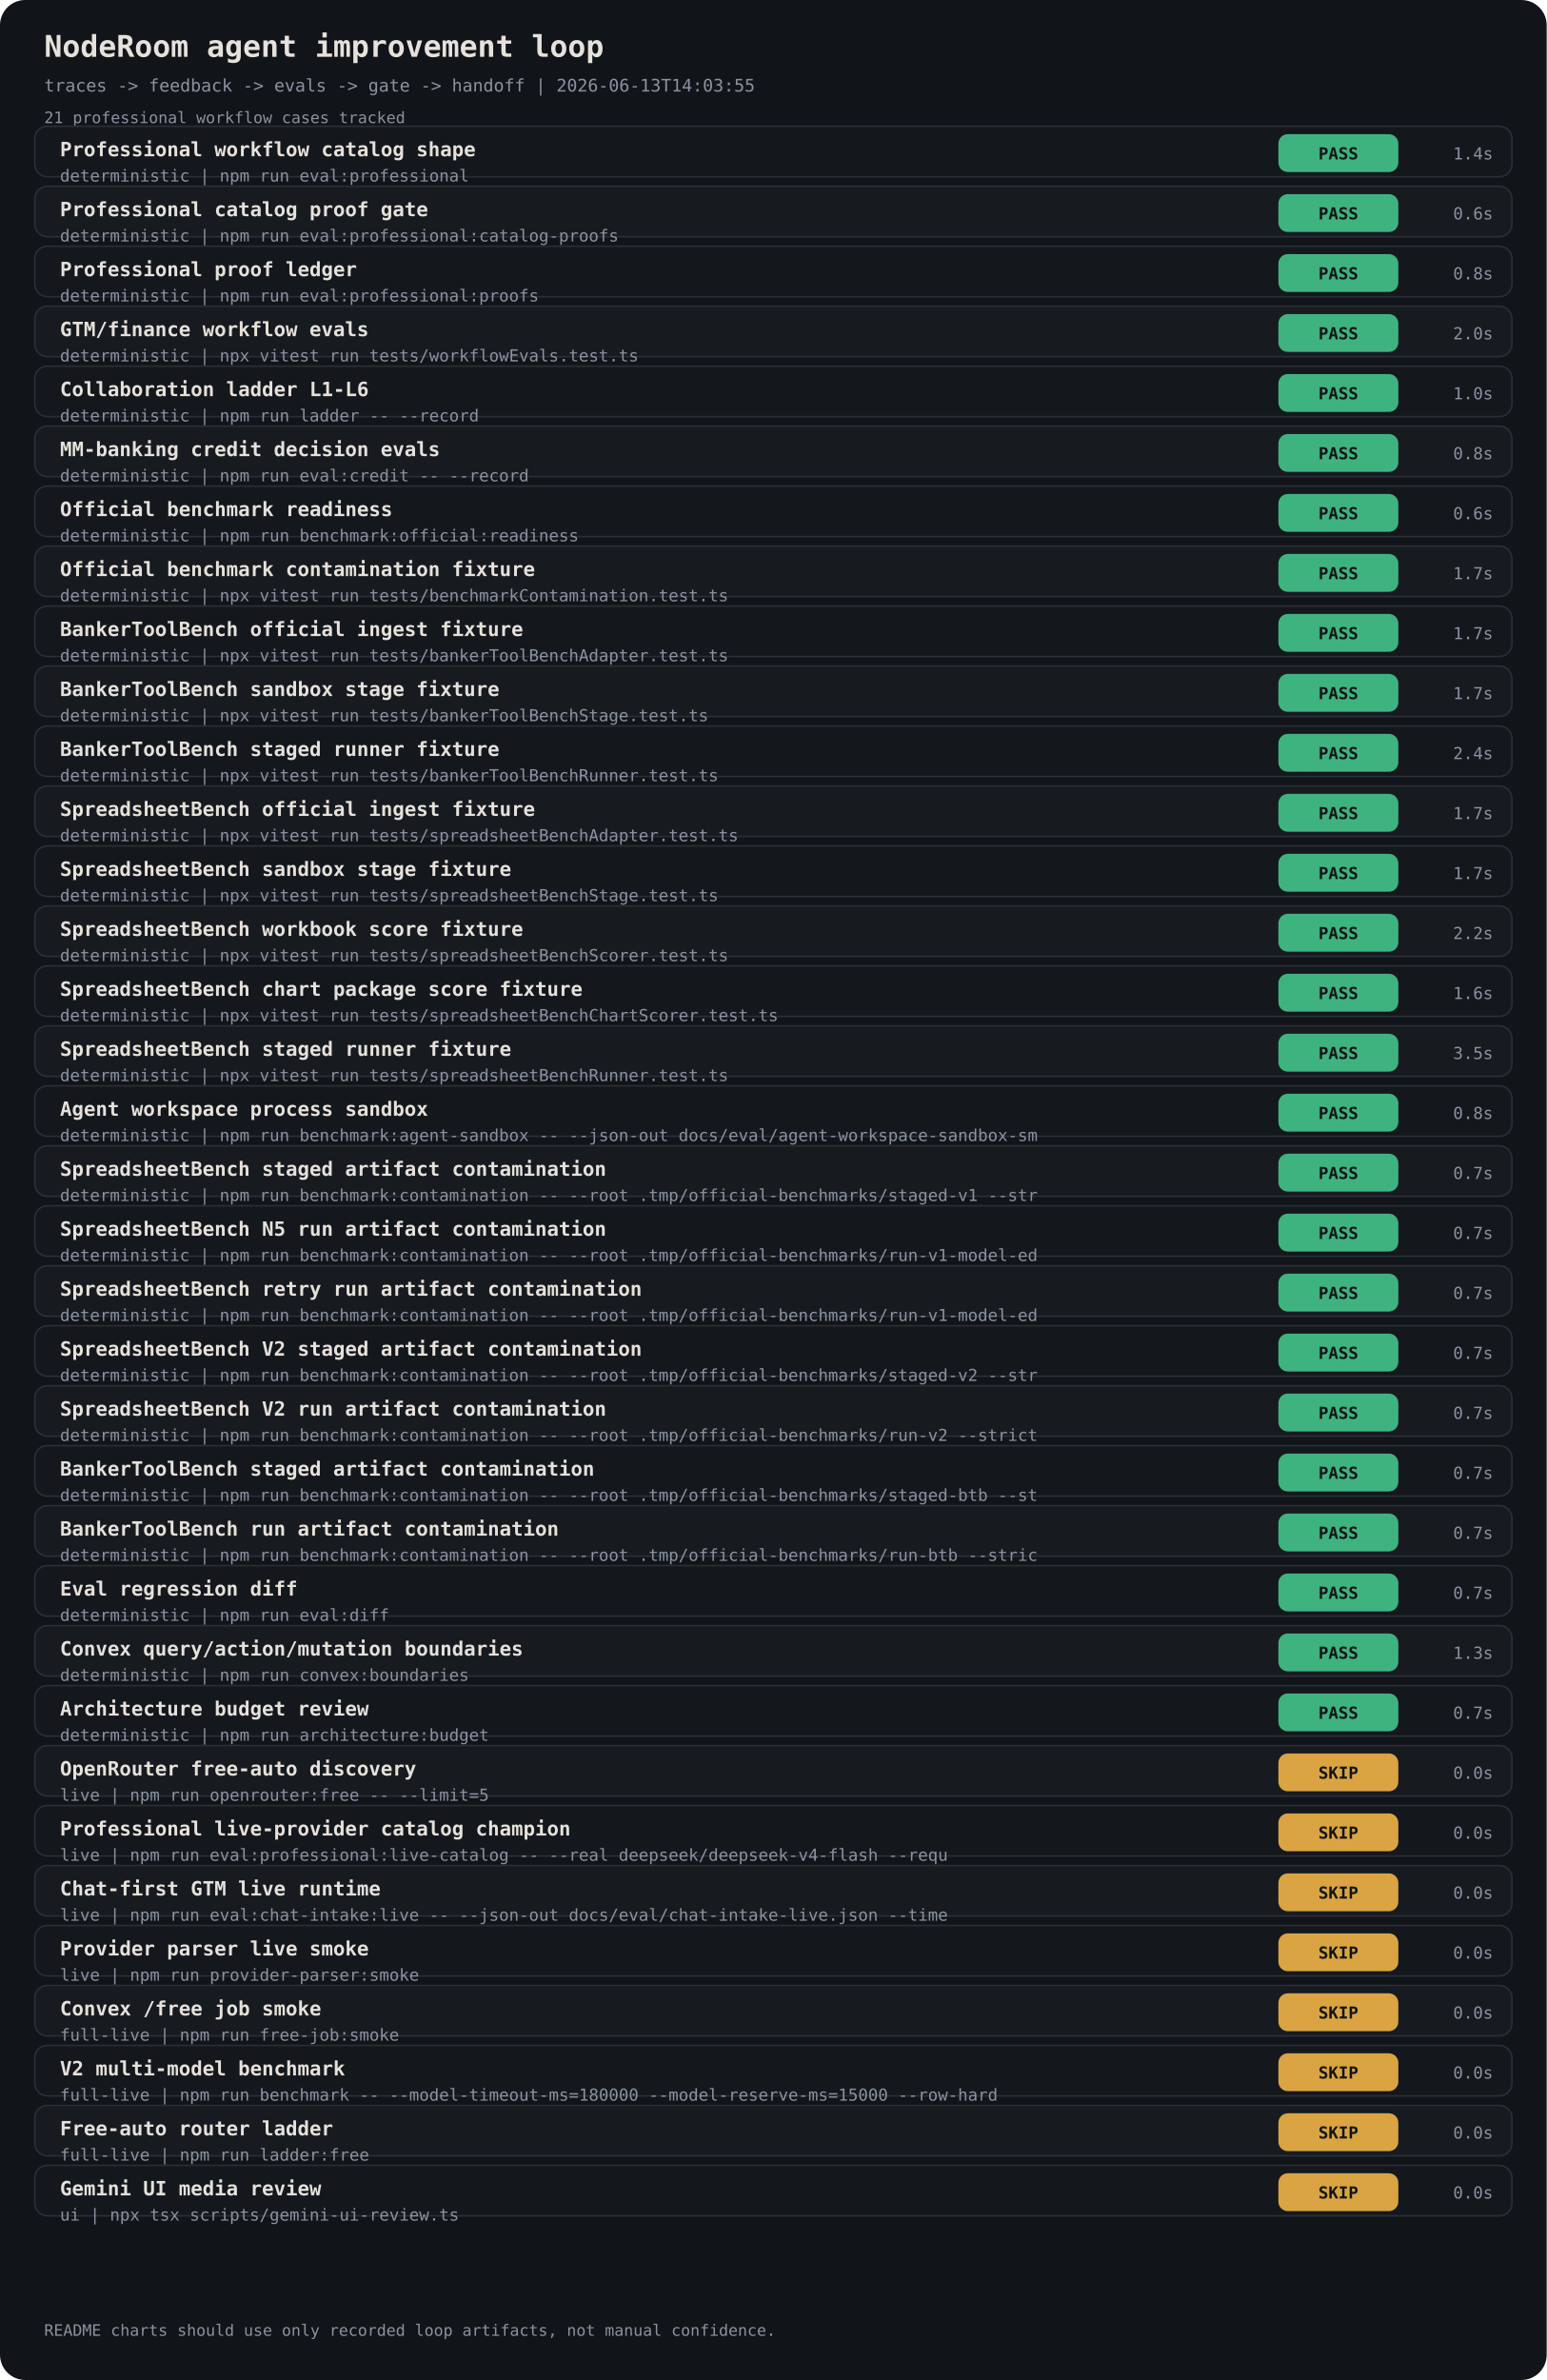
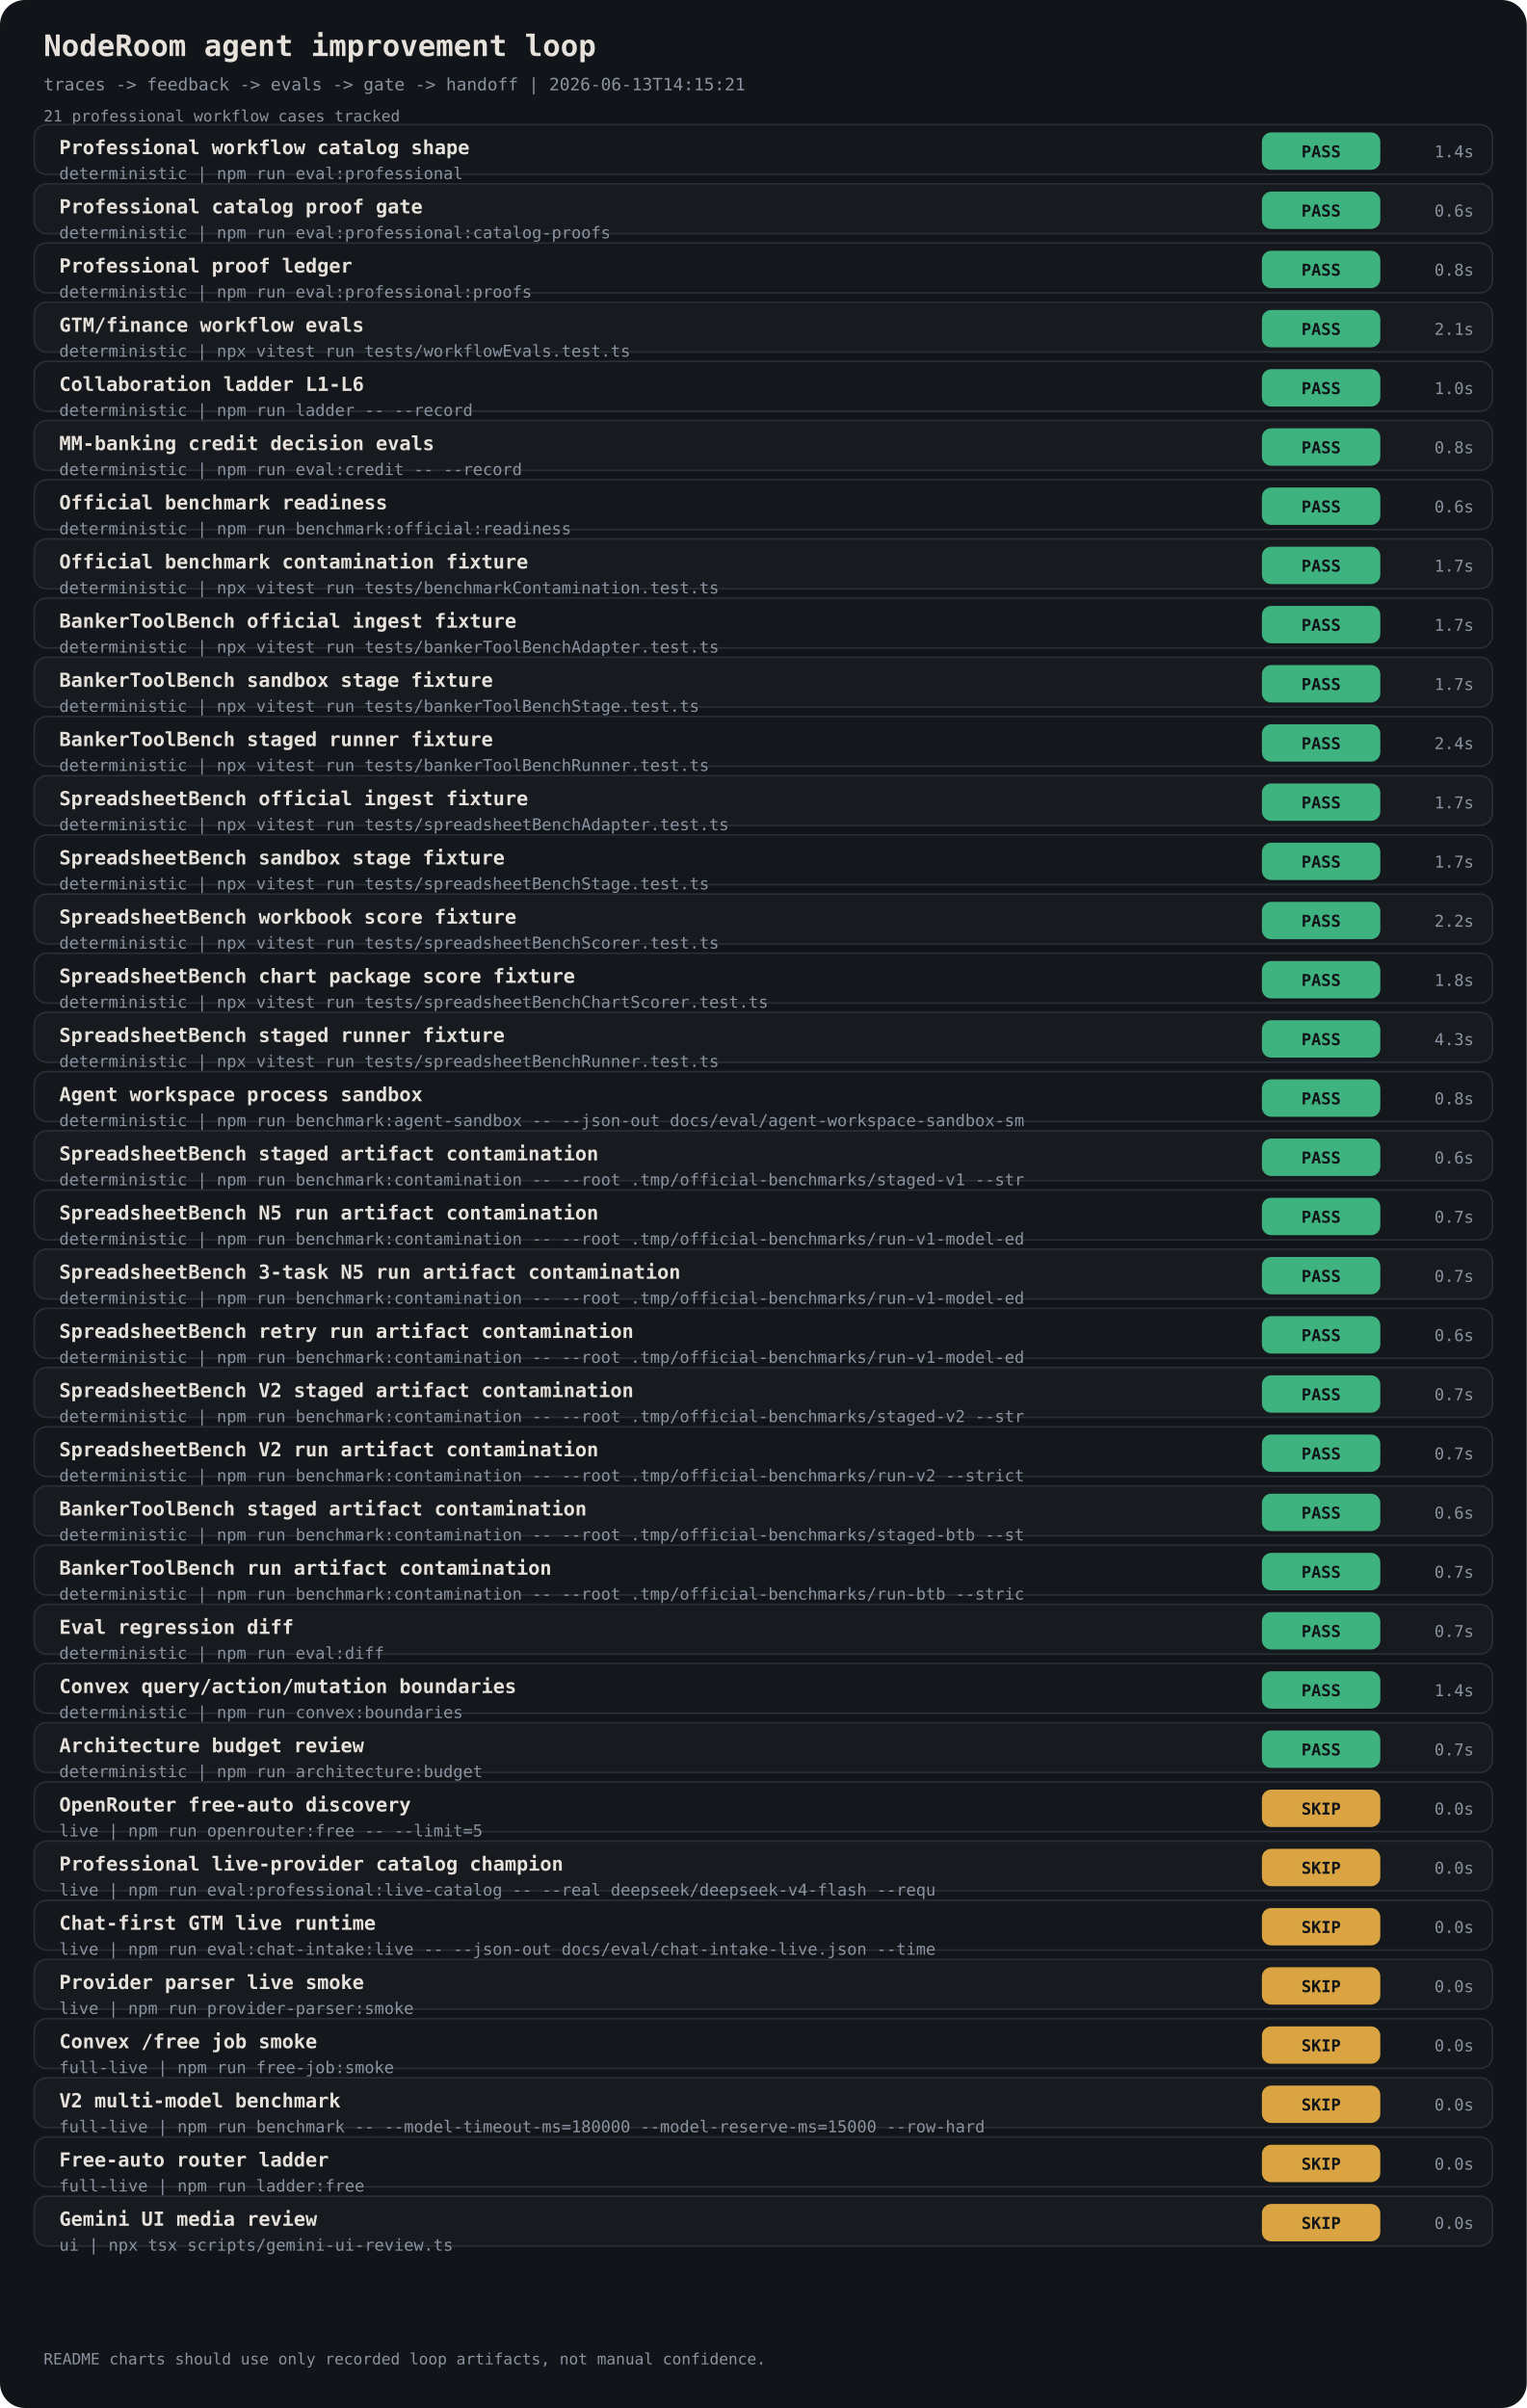
- <svg xmlns="http://www.w3.org/2000/svg" width="980" height="1508" viewBox="0 0 980 1508" font-family="ui-monospace, 'JetBrains Mono', monospace">
-   <rect width="980" height="1508" rx="16" fill="#111418" />
+ <svg xmlns="http://www.w3.org/2000/svg" width="980" height="1546" viewBox="0 0 980 1546" font-family="ui-monospace, 'JetBrains Mono', monospace">
+   <rect width="980" height="1546" rx="16" fill="#111418" />
  <text x="28" y="36" fill="#E6E1DA" font-size="19" font-weight="700">NodeRoom agent improvement loop</text>
-   <text x="28" y="58" fill="#8B93A1" font-size="11">traces -&gt; feedback -&gt; evals -&gt; gate -&gt; handoff | 2026-06-13T14:03:55</text>
+   <text x="28" y="58" fill="#8B93A1" font-size="11">traces -&gt; feedback -&gt; evals -&gt; gate -&gt; handoff | 2026-06-13T14:15:21</text>
  <text x="28" y="78" fill="#8B93A1" font-size="10">21 professional workflow cases tracked</text>
  <rect x="22" y="80" width="936" height="32" rx="8" fill="#14181D" stroke="#2A2F37" />
  <text x="38" y="99" fill="#E6E1DA" font-size="12.5" font-weight="700">Professional workflow catalog shape</text>
  <text x="38" y="115" fill="#8B93A1" font-size="10.5">deterministic | npm run eval:professional</text>
  <rect x="810" y="85" width="76" height="24" rx="6" fill="#3FB37F" />
  <text x="848" y="101" fill="#111418" font-size="10.5" text-anchor="middle" font-weight="800">PASS</text>
  <text x="946" y="101" fill="#8B93A1" font-size="10.5" text-anchor="end">1.4s</text>
  <rect x="22" y="118" width="936" height="32" rx="8" fill="#171B20" stroke="#2A2F37" />
  <text x="38" y="137" fill="#E6E1DA" font-size="12.5" font-weight="700">Professional catalog proof gate</text>
  <text x="38" y="153" fill="#8B93A1" font-size="10.5">deterministic | npm run eval:professional:catalog-proofs</text>
  <rect x="810" y="123" width="76" height="24" rx="6" fill="#3FB37F" />
  <text x="848" y="139" fill="#111418" font-size="10.5" text-anchor="middle" font-weight="800">PASS</text>
  <text x="946" y="139" fill="#8B93A1" font-size="10.5" text-anchor="end">0.6s</text>
  <rect x="22" y="156" width="936" height="32" rx="8" fill="#14181D" stroke="#2A2F37" />
  <text x="38" y="175" fill="#E6E1DA" font-size="12.5" font-weight="700">Professional proof ledger</text>
  <text x="38" y="191" fill="#8B93A1" font-size="10.5">deterministic | npm run eval:professional:proofs</text>
  <rect x="810" y="161" width="76" height="24" rx="6" fill="#3FB37F" />
  <text x="848" y="177" fill="#111418" font-size="10.5" text-anchor="middle" font-weight="800">PASS</text>
  <text x="946" y="177" fill="#8B93A1" font-size="10.5" text-anchor="end">0.8s</text>
  <rect x="22" y="194" width="936" height="32" rx="8" fill="#171B20" stroke="#2A2F37" />
  <text x="38" y="213" fill="#E6E1DA" font-size="12.5" font-weight="700">GTM/finance workflow evals</text>
  <text x="38" y="229" fill="#8B93A1" font-size="10.5">deterministic | npx vitest run tests/workflowEvals.test.ts</text>
  <rect x="810" y="199" width="76" height="24" rx="6" fill="#3FB37F" />
  <text x="848" y="215" fill="#111418" font-size="10.5" text-anchor="middle" font-weight="800">PASS</text>
-   <text x="946" y="215" fill="#8B93A1" font-size="10.5" text-anchor="end">2.0s</text>
+   <text x="946" y="215" fill="#8B93A1" font-size="10.5" text-anchor="end">2.1s</text>
  <rect x="22" y="232" width="936" height="32" rx="8" fill="#14181D" stroke="#2A2F37" />
  <text x="38" y="251" fill="#E6E1DA" font-size="12.5" font-weight="700">Collaboration ladder L1-L6</text>
  <text x="38" y="267" fill="#8B93A1" font-size="10.5">deterministic | npm run ladder -- --record</text>
  <rect x="810" y="237" width="76" height="24" rx="6" fill="#3FB37F" />
  <text x="848" y="253" fill="#111418" font-size="10.5" text-anchor="middle" font-weight="800">PASS</text>
  <text x="946" y="253" fill="#8B93A1" font-size="10.5" text-anchor="end">1.0s</text>
  <rect x="22" y="270" width="936" height="32" rx="8" fill="#171B20" stroke="#2A2F37" />
  <text x="38" y="289" fill="#E6E1DA" font-size="12.5" font-weight="700">MM-banking credit decision evals</text>
  <text x="38" y="305" fill="#8B93A1" font-size="10.5">deterministic | npm run eval:credit -- --record</text>
  <rect x="810" y="275" width="76" height="24" rx="6" fill="#3FB37F" />
  <text x="848" y="291" fill="#111418" font-size="10.5" text-anchor="middle" font-weight="800">PASS</text>
  <text x="946" y="291" fill="#8B93A1" font-size="10.5" text-anchor="end">0.8s</text>
  <rect x="22" y="308" width="936" height="32" rx="8" fill="#14181D" stroke="#2A2F37" />
  <text x="38" y="327" fill="#E6E1DA" font-size="12.5" font-weight="700">Official benchmark readiness</text>
  <text x="38" y="343" fill="#8B93A1" font-size="10.5">deterministic | npm run benchmark:official:readiness</text>
  <rect x="810" y="313" width="76" height="24" rx="6" fill="#3FB37F" />
  <text x="848" y="329" fill="#111418" font-size="10.5" text-anchor="middle" font-weight="800">PASS</text>
  <text x="946" y="329" fill="#8B93A1" font-size="10.5" text-anchor="end">0.6s</text>
  <rect x="22" y="346" width="936" height="32" rx="8" fill="#171B20" stroke="#2A2F37" />
  <text x="38" y="365" fill="#E6E1DA" font-size="12.5" font-weight="700">Official benchmark contamination fixture</text>
  <text x="38" y="381" fill="#8B93A1" font-size="10.5">deterministic | npx vitest run tests/benchmarkContamination.test.ts</text>
  <rect x="810" y="351" width="76" height="24" rx="6" fill="#3FB37F" />
  <text x="848" y="367" fill="#111418" font-size="10.5" text-anchor="middle" font-weight="800">PASS</text>
  <text x="946" y="367" fill="#8B93A1" font-size="10.5" text-anchor="end">1.7s</text>
  <rect x="22" y="384" width="936" height="32" rx="8" fill="#14181D" stroke="#2A2F37" />
  <text x="38" y="403" fill="#E6E1DA" font-size="12.5" font-weight="700">BankerToolBench official ingest fixture</text>
  <text x="38" y="419" fill="#8B93A1" font-size="10.5">deterministic | npx vitest run tests/bankerToolBenchAdapter.test.ts</text>
  <rect x="810" y="389" width="76" height="24" rx="6" fill="#3FB37F" />
  <text x="848" y="405" fill="#111418" font-size="10.5" text-anchor="middle" font-weight="800">PASS</text>
  <text x="946" y="405" fill="#8B93A1" font-size="10.5" text-anchor="end">1.7s</text>
  <rect x="22" y="422" width="936" height="32" rx="8" fill="#171B20" stroke="#2A2F37" />
  <text x="38" y="441" fill="#E6E1DA" font-size="12.5" font-weight="700">BankerToolBench sandbox stage fixture</text>
  <text x="38" y="457" fill="#8B93A1" font-size="10.5">deterministic | npx vitest run tests/bankerToolBenchStage.test.ts</text>
  <rect x="810" y="427" width="76" height="24" rx="6" fill="#3FB37F" />
  <text x="848" y="443" fill="#111418" font-size="10.5" text-anchor="middle" font-weight="800">PASS</text>
  <text x="946" y="443" fill="#8B93A1" font-size="10.5" text-anchor="end">1.7s</text>
  <rect x="22" y="460" width="936" height="32" rx="8" fill="#14181D" stroke="#2A2F37" />
  <text x="38" y="479" fill="#E6E1DA" font-size="12.5" font-weight="700">BankerToolBench staged runner fixture</text>
  <text x="38" y="495" fill="#8B93A1" font-size="10.5">deterministic | npx vitest run tests/bankerToolBenchRunner.test.ts</text>
  <rect x="810" y="465" width="76" height="24" rx="6" fill="#3FB37F" />
  <text x="848" y="481" fill="#111418" font-size="10.5" text-anchor="middle" font-weight="800">PASS</text>
  <text x="946" y="481" fill="#8B93A1" font-size="10.5" text-anchor="end">2.4s</text>
  <rect x="22" y="498" width="936" height="32" rx="8" fill="#171B20" stroke="#2A2F37" />
  <text x="38" y="517" fill="#E6E1DA" font-size="12.5" font-weight="700">SpreadsheetBench official ingest fixture</text>
  <text x="38" y="533" fill="#8B93A1" font-size="10.5">deterministic | npx vitest run tests/spreadsheetBenchAdapter.test.ts</text>
  <rect x="810" y="503" width="76" height="24" rx="6" fill="#3FB37F" />
  <text x="848" y="519" fill="#111418" font-size="10.5" text-anchor="middle" font-weight="800">PASS</text>
  <text x="946" y="519" fill="#8B93A1" font-size="10.5" text-anchor="end">1.7s</text>
  <rect x="22" y="536" width="936" height="32" rx="8" fill="#14181D" stroke="#2A2F37" />
  <text x="38" y="555" fill="#E6E1DA" font-size="12.5" font-weight="700">SpreadsheetBench sandbox stage fixture</text>
  <text x="38" y="571" fill="#8B93A1" font-size="10.5">deterministic | npx vitest run tests/spreadsheetBenchStage.test.ts</text>
  <rect x="810" y="541" width="76" height="24" rx="6" fill="#3FB37F" />
  <text x="848" y="557" fill="#111418" font-size="10.5" text-anchor="middle" font-weight="800">PASS</text>
  <text x="946" y="557" fill="#8B93A1" font-size="10.5" text-anchor="end">1.7s</text>
  <rect x="22" y="574" width="936" height="32" rx="8" fill="#171B20" stroke="#2A2F37" />
  <text x="38" y="593" fill="#E6E1DA" font-size="12.5" font-weight="700">SpreadsheetBench workbook score fixture</text>
  <text x="38" y="609" fill="#8B93A1" font-size="10.5">deterministic | npx vitest run tests/spreadsheetBenchScorer.test.ts</text>
  <rect x="810" y="579" width="76" height="24" rx="6" fill="#3FB37F" />
  <text x="848" y="595" fill="#111418" font-size="10.5" text-anchor="middle" font-weight="800">PASS</text>
  <text x="946" y="595" fill="#8B93A1" font-size="10.5" text-anchor="end">2.2s</text>
  <rect x="22" y="612" width="936" height="32" rx="8" fill="#14181D" stroke="#2A2F37" />
  <text x="38" y="631" fill="#E6E1DA" font-size="12.5" font-weight="700">SpreadsheetBench chart package score fixture</text>
  <text x="38" y="647" fill="#8B93A1" font-size="10.5">deterministic | npx vitest run tests/spreadsheetBenchChartScorer.test.ts</text>
  <rect x="810" y="617" width="76" height="24" rx="6" fill="#3FB37F" />
  <text x="848" y="633" fill="#111418" font-size="10.5" text-anchor="middle" font-weight="800">PASS</text>
-   <text x="946" y="633" fill="#8B93A1" font-size="10.5" text-anchor="end">1.6s</text>
+   <text x="946" y="633" fill="#8B93A1" font-size="10.5" text-anchor="end">1.8s</text>
  <rect x="22" y="650" width="936" height="32" rx="8" fill="#171B20" stroke="#2A2F37" />
  <text x="38" y="669" fill="#E6E1DA" font-size="12.5" font-weight="700">SpreadsheetBench staged runner fixture</text>
  <text x="38" y="685" fill="#8B93A1" font-size="10.5">deterministic | npx vitest run tests/spreadsheetBenchRunner.test.ts</text>
  <rect x="810" y="655" width="76" height="24" rx="6" fill="#3FB37F" />
  <text x="848" y="671" fill="#111418" font-size="10.5" text-anchor="middle" font-weight="800">PASS</text>
-   <text x="946" y="671" fill="#8B93A1" font-size="10.5" text-anchor="end">3.5s</text>
+   <text x="946" y="671" fill="#8B93A1" font-size="10.5" text-anchor="end">4.3s</text>
  <rect x="22" y="688" width="936" height="32" rx="8" fill="#14181D" stroke="#2A2F37" />
  <text x="38" y="707" fill="#E6E1DA" font-size="12.5" font-weight="700">Agent workspace process sandbox</text>
  <text x="38" y="723" fill="#8B93A1" font-size="10.5">deterministic | npm run benchmark:agent-sandbox -- --json-out docs/eval/agent-workspace-sandbox-sm</text>
  <rect x="810" y="693" width="76" height="24" rx="6" fill="#3FB37F" />
  <text x="848" y="709" fill="#111418" font-size="10.5" text-anchor="middle" font-weight="800">PASS</text>
  <text x="946" y="709" fill="#8B93A1" font-size="10.5" text-anchor="end">0.8s</text>
  <rect x="22" y="726" width="936" height="32" rx="8" fill="#171B20" stroke="#2A2F37" />
  <text x="38" y="745" fill="#E6E1DA" font-size="12.5" font-weight="700">SpreadsheetBench staged artifact contamination</text>
  <text x="38" y="761" fill="#8B93A1" font-size="10.5">deterministic | npm run benchmark:contamination -- --root .tmp/official-benchmarks/staged-v1 --str</text>
  <rect x="810" y="731" width="76" height="24" rx="6" fill="#3FB37F" />
  <text x="848" y="747" fill="#111418" font-size="10.5" text-anchor="middle" font-weight="800">PASS</text>
-   <text x="946" y="747" fill="#8B93A1" font-size="10.5" text-anchor="end">0.7s</text>
+   <text x="946" y="747" fill="#8B93A1" font-size="10.5" text-anchor="end">0.6s</text>
  <rect x="22" y="764" width="936" height="32" rx="8" fill="#14181D" stroke="#2A2F37" />
  <text x="38" y="783" fill="#E6E1DA" font-size="12.5" font-weight="700">SpreadsheetBench N5 run artifact contamination</text>
  <text x="38" y="799" fill="#8B93A1" font-size="10.5">deterministic | npm run benchmark:contamination -- --root .tmp/official-benchmarks/run-v1-model-ed</text>
  <rect x="810" y="769" width="76" height="24" rx="6" fill="#3FB37F" />
  <text x="848" y="785" fill="#111418" font-size="10.5" text-anchor="middle" font-weight="800">PASS</text>
  <text x="946" y="785" fill="#8B93A1" font-size="10.5" text-anchor="end">0.7s</text>
  <rect x="22" y="802" width="936" height="32" rx="8" fill="#171B20" stroke="#2A2F37" />
-   <text x="38" y="821" fill="#E6E1DA" font-size="12.5" font-weight="700">SpreadsheetBench retry run artifact contamination</text>
+   <text x="38" y="821" fill="#E6E1DA" font-size="12.5" font-weight="700">SpreadsheetBench 3-task N5 run artifact contamination</text>
  <text x="38" y="837" fill="#8B93A1" font-size="10.5">deterministic | npm run benchmark:contamination -- --root .tmp/official-benchmarks/run-v1-model-ed</text>
  <rect x="810" y="807" width="76" height="24" rx="6" fill="#3FB37F" />
  <text x="848" y="823" fill="#111418" font-size="10.5" text-anchor="middle" font-weight="800">PASS</text>
  <text x="946" y="823" fill="#8B93A1" font-size="10.5" text-anchor="end">0.7s</text>
  <rect x="22" y="840" width="936" height="32" rx="8" fill="#14181D" stroke="#2A2F37" />
-   <text x="38" y="859" fill="#E6E1DA" font-size="12.5" font-weight="700">SpreadsheetBench V2 staged artifact contamination</text>
-   <text x="38" y="875" fill="#8B93A1" font-size="10.5">deterministic | npm run benchmark:contamination -- --root .tmp/official-benchmarks/staged-v2 --str</text>
+   <text x="38" y="859" fill="#E6E1DA" font-size="12.5" font-weight="700">SpreadsheetBench retry run artifact contamination</text>
+   <text x="38" y="875" fill="#8B93A1" font-size="10.5">deterministic | npm run benchmark:contamination -- --root .tmp/official-benchmarks/run-v1-model-ed</text>
  <rect x="810" y="845" width="76" height="24" rx="6" fill="#3FB37F" />
  <text x="848" y="861" fill="#111418" font-size="10.5" text-anchor="middle" font-weight="800">PASS</text>
-   <text x="946" y="861" fill="#8B93A1" font-size="10.5" text-anchor="end">0.7s</text>
+   <text x="946" y="861" fill="#8B93A1" font-size="10.5" text-anchor="end">0.6s</text>
  <rect x="22" y="878" width="936" height="32" rx="8" fill="#171B20" stroke="#2A2F37" />
-   <text x="38" y="897" fill="#E6E1DA" font-size="12.5" font-weight="700">SpreadsheetBench V2 run artifact contamination</text>
-   <text x="38" y="913" fill="#8B93A1" font-size="10.5">deterministic | npm run benchmark:contamination -- --root .tmp/official-benchmarks/run-v2 --strict</text>
+   <text x="38" y="897" fill="#E6E1DA" font-size="12.5" font-weight="700">SpreadsheetBench V2 staged artifact contamination</text>
+   <text x="38" y="913" fill="#8B93A1" font-size="10.5">deterministic | npm run benchmark:contamination -- --root .tmp/official-benchmarks/staged-v2 --str</text>
  <rect x="810" y="883" width="76" height="24" rx="6" fill="#3FB37F" />
  <text x="848" y="899" fill="#111418" font-size="10.5" text-anchor="middle" font-weight="800">PASS</text>
  <text x="946" y="899" fill="#8B93A1" font-size="10.5" text-anchor="end">0.7s</text>
  <rect x="22" y="916" width="936" height="32" rx="8" fill="#14181D" stroke="#2A2F37" />
-   <text x="38" y="935" fill="#E6E1DA" font-size="12.5" font-weight="700">BankerToolBench staged artifact contamination</text>
-   <text x="38" y="951" fill="#8B93A1" font-size="10.5">deterministic | npm run benchmark:contamination -- --root .tmp/official-benchmarks/staged-btb --st</text>
+   <text x="38" y="935" fill="#E6E1DA" font-size="12.5" font-weight="700">SpreadsheetBench V2 run artifact contamination</text>
+   <text x="38" y="951" fill="#8B93A1" font-size="10.5">deterministic | npm run benchmark:contamination -- --root .tmp/official-benchmarks/run-v2 --strict</text>
  <rect x="810" y="921" width="76" height="24" rx="6" fill="#3FB37F" />
  <text x="848" y="937" fill="#111418" font-size="10.5" text-anchor="middle" font-weight="800">PASS</text>
  <text x="946" y="937" fill="#8B93A1" font-size="10.5" text-anchor="end">0.7s</text>
  <rect x="22" y="954" width="936" height="32" rx="8" fill="#171B20" stroke="#2A2F37" />
-   <text x="38" y="973" fill="#E6E1DA" font-size="12.5" font-weight="700">BankerToolBench run artifact contamination</text>
-   <text x="38" y="989" fill="#8B93A1" font-size="10.5">deterministic | npm run benchmark:contamination -- --root .tmp/official-benchmarks/run-btb --stric</text>
+   <text x="38" y="973" fill="#E6E1DA" font-size="12.5" font-weight="700">BankerToolBench staged artifact contamination</text>
+   <text x="38" y="989" fill="#8B93A1" font-size="10.5">deterministic | npm run benchmark:contamination -- --root .tmp/official-benchmarks/staged-btb --st</text>
  <rect x="810" y="959" width="76" height="24" rx="6" fill="#3FB37F" />
  <text x="848" y="975" fill="#111418" font-size="10.5" text-anchor="middle" font-weight="800">PASS</text>
-   <text x="946" y="975" fill="#8B93A1" font-size="10.5" text-anchor="end">0.7s</text>
+   <text x="946" y="975" fill="#8B93A1" font-size="10.5" text-anchor="end">0.6s</text>
  <rect x="22" y="992" width="936" height="32" rx="8" fill="#14181D" stroke="#2A2F37" />
-   <text x="38" y="1011" fill="#E6E1DA" font-size="12.5" font-weight="700">Eval regression diff</text>
-   <text x="38" y="1027" fill="#8B93A1" font-size="10.5">deterministic | npm run eval:diff</text>
+   <text x="38" y="1011" fill="#E6E1DA" font-size="12.5" font-weight="700">BankerToolBench run artifact contamination</text>
+   <text x="38" y="1027" fill="#8B93A1" font-size="10.5">deterministic | npm run benchmark:contamination -- --root .tmp/official-benchmarks/run-btb --stric</text>
  <rect x="810" y="997" width="76" height="24" rx="6" fill="#3FB37F" />
  <text x="848" y="1013" fill="#111418" font-size="10.5" text-anchor="middle" font-weight="800">PASS</text>
  <text x="946" y="1013" fill="#8B93A1" font-size="10.5" text-anchor="end">0.7s</text>
  <rect x="22" y="1030" width="936" height="32" rx="8" fill="#171B20" stroke="#2A2F37" />
-   <text x="38" y="1049" fill="#E6E1DA" font-size="12.5" font-weight="700">Convex query/action/mutation boundaries</text>
-   <text x="38" y="1065" fill="#8B93A1" font-size="10.5">deterministic | npm run convex:boundaries</text>
+   <text x="38" y="1049" fill="#E6E1DA" font-size="12.5" font-weight="700">Eval regression diff</text>
+   <text x="38" y="1065" fill="#8B93A1" font-size="10.5">deterministic | npm run eval:diff</text>
  <rect x="810" y="1035" width="76" height="24" rx="6" fill="#3FB37F" />
  <text x="848" y="1051" fill="#111418" font-size="10.5" text-anchor="middle" font-weight="800">PASS</text>
-   <text x="946" y="1051" fill="#8B93A1" font-size="10.5" text-anchor="end">1.3s</text>
+   <text x="946" y="1051" fill="#8B93A1" font-size="10.5" text-anchor="end">0.7s</text>
  <rect x="22" y="1068" width="936" height="32" rx="8" fill="#14181D" stroke="#2A2F37" />
-   <text x="38" y="1087" fill="#E6E1DA" font-size="12.5" font-weight="700">Architecture budget review</text>
-   <text x="38" y="1103" fill="#8B93A1" font-size="10.5">deterministic | npm run architecture:budget</text>
+   <text x="38" y="1087" fill="#E6E1DA" font-size="12.5" font-weight="700">Convex query/action/mutation boundaries</text>
+   <text x="38" y="1103" fill="#8B93A1" font-size="10.5">deterministic | npm run convex:boundaries</text>
  <rect x="810" y="1073" width="76" height="24" rx="6" fill="#3FB37F" />
  <text x="848" y="1089" fill="#111418" font-size="10.5" text-anchor="middle" font-weight="800">PASS</text>
-   <text x="946" y="1089" fill="#8B93A1" font-size="10.5" text-anchor="end">0.7s</text>
+   <text x="946" y="1089" fill="#8B93A1" font-size="10.5" text-anchor="end">1.4s</text>
  <rect x="22" y="1106" width="936" height="32" rx="8" fill="#171B20" stroke="#2A2F37" />
-   <text x="38" y="1125" fill="#E6E1DA" font-size="12.5" font-weight="700">OpenRouter free-auto discovery</text>
-   <text x="38" y="1141" fill="#8B93A1" font-size="10.5">live | npm run openrouter:free -- --limit=5</text>
-   <rect x="810" y="1111" width="76" height="24" rx="6" fill="#D9A441" />
-   <text x="848" y="1127" fill="#111418" font-size="10.5" text-anchor="middle" font-weight="800">SKIP</text>
-   <text x="946" y="1127" fill="#8B93A1" font-size="10.5" text-anchor="end">0.0s</text>
+   <text x="38" y="1125" fill="#E6E1DA" font-size="12.5" font-weight="700">Architecture budget review</text>
+   <text x="38" y="1141" fill="#8B93A1" font-size="10.5">deterministic | npm run architecture:budget</text>
+   <rect x="810" y="1111" width="76" height="24" rx="6" fill="#3FB37F" />
+   <text x="848" y="1127" fill="#111418" font-size="10.5" text-anchor="middle" font-weight="800">PASS</text>
+   <text x="946" y="1127" fill="#8B93A1" font-size="10.5" text-anchor="end">0.7s</text>
  <rect x="22" y="1144" width="936" height="32" rx="8" fill="#14181D" stroke="#2A2F37" />
-   <text x="38" y="1163" fill="#E6E1DA" font-size="12.5" font-weight="700">Professional live-provider catalog champion</text>
-   <text x="38" y="1179" fill="#8B93A1" font-size="10.5">live | npm run eval:professional:live-catalog -- --real deepseek/deepseek-v4-flash --requ</text>
+   <text x="38" y="1163" fill="#E6E1DA" font-size="12.5" font-weight="700">OpenRouter free-auto discovery</text>
+   <text x="38" y="1179" fill="#8B93A1" font-size="10.5">live | npm run openrouter:free -- --limit=5</text>
  <rect x="810" y="1149" width="76" height="24" rx="6" fill="#D9A441" />
  <text x="848" y="1165" fill="#111418" font-size="10.5" text-anchor="middle" font-weight="800">SKIP</text>
  <text x="946" y="1165" fill="#8B93A1" font-size="10.5" text-anchor="end">0.0s</text>
  <rect x="22" y="1182" width="936" height="32" rx="8" fill="#171B20" stroke="#2A2F37" />
-   <text x="38" y="1201" fill="#E6E1DA" font-size="12.5" font-weight="700">Chat-first GTM live runtime</text>
-   <text x="38" y="1217" fill="#8B93A1" font-size="10.5">live | npm run eval:chat-intake:live -- --json-out docs/eval/chat-intake-live.json --time</text>
+   <text x="38" y="1201" fill="#E6E1DA" font-size="12.5" font-weight="700">Professional live-provider catalog champion</text>
+   <text x="38" y="1217" fill="#8B93A1" font-size="10.5">live | npm run eval:professional:live-catalog -- --real deepseek/deepseek-v4-flash --requ</text>
  <rect x="810" y="1187" width="76" height="24" rx="6" fill="#D9A441" />
  <text x="848" y="1203" fill="#111418" font-size="10.5" text-anchor="middle" font-weight="800">SKIP</text>
  <text x="946" y="1203" fill="#8B93A1" font-size="10.5" text-anchor="end">0.0s</text>
  <rect x="22" y="1220" width="936" height="32" rx="8" fill="#14181D" stroke="#2A2F37" />
-   <text x="38" y="1239" fill="#E6E1DA" font-size="12.5" font-weight="700">Provider parser live smoke</text>
-   <text x="38" y="1255" fill="#8B93A1" font-size="10.5">live | npm run provider-parser:smoke</text>
+   <text x="38" y="1239" fill="#E6E1DA" font-size="12.5" font-weight="700">Chat-first GTM live runtime</text>
+   <text x="38" y="1255" fill="#8B93A1" font-size="10.5">live | npm run eval:chat-intake:live -- --json-out docs/eval/chat-intake-live.json --time</text>
  <rect x="810" y="1225" width="76" height="24" rx="6" fill="#D9A441" />
  <text x="848" y="1241" fill="#111418" font-size="10.5" text-anchor="middle" font-weight="800">SKIP</text>
  <text x="946" y="1241" fill="#8B93A1" font-size="10.5" text-anchor="end">0.0s</text>
  <rect x="22" y="1258" width="936" height="32" rx="8" fill="#171B20" stroke="#2A2F37" />
-   <text x="38" y="1277" fill="#E6E1DA" font-size="12.5" font-weight="700">Convex /free job smoke</text>
-   <text x="38" y="1293" fill="#8B93A1" font-size="10.5">full-live | npm run free-job:smoke</text>
+   <text x="38" y="1277" fill="#E6E1DA" font-size="12.5" font-weight="700">Provider parser live smoke</text>
+   <text x="38" y="1293" fill="#8B93A1" font-size="10.5">live | npm run provider-parser:smoke</text>
  <rect x="810" y="1263" width="76" height="24" rx="6" fill="#D9A441" />
  <text x="848" y="1279" fill="#111418" font-size="10.5" text-anchor="middle" font-weight="800">SKIP</text>
  <text x="946" y="1279" fill="#8B93A1" font-size="10.5" text-anchor="end">0.0s</text>
  <rect x="22" y="1296" width="936" height="32" rx="8" fill="#14181D" stroke="#2A2F37" />
-   <text x="38" y="1315" fill="#E6E1DA" font-size="12.5" font-weight="700">V2 multi-model benchmark</text>
-   <text x="38" y="1331" fill="#8B93A1" font-size="10.5">full-live | npm run benchmark -- --model-timeout-ms=180000 --model-reserve-ms=15000 --row-hard</text>
+   <text x="38" y="1315" fill="#E6E1DA" font-size="12.5" font-weight="700">Convex /free job smoke</text>
+   <text x="38" y="1331" fill="#8B93A1" font-size="10.5">full-live | npm run free-job:smoke</text>
  <rect x="810" y="1301" width="76" height="24" rx="6" fill="#D9A441" />
  <text x="848" y="1317" fill="#111418" font-size="10.5" text-anchor="middle" font-weight="800">SKIP</text>
  <text x="946" y="1317" fill="#8B93A1" font-size="10.5" text-anchor="end">0.0s</text>
  <rect x="22" y="1334" width="936" height="32" rx="8" fill="#171B20" stroke="#2A2F37" />
-   <text x="38" y="1353" fill="#E6E1DA" font-size="12.5" font-weight="700">Free-auto router ladder</text>
-   <text x="38" y="1369" fill="#8B93A1" font-size="10.5">full-live | npm run ladder:free</text>
+   <text x="38" y="1353" fill="#E6E1DA" font-size="12.5" font-weight="700">V2 multi-model benchmark</text>
+   <text x="38" y="1369" fill="#8B93A1" font-size="10.5">full-live | npm run benchmark -- --model-timeout-ms=180000 --model-reserve-ms=15000 --row-hard</text>
  <rect x="810" y="1339" width="76" height="24" rx="6" fill="#D9A441" />
  <text x="848" y="1355" fill="#111418" font-size="10.5" text-anchor="middle" font-weight="800">SKIP</text>
  <text x="946" y="1355" fill="#8B93A1" font-size="10.5" text-anchor="end">0.0s</text>
  <rect x="22" y="1372" width="936" height="32" rx="8" fill="#14181D" stroke="#2A2F37" />
-   <text x="38" y="1391" fill="#E6E1DA" font-size="12.5" font-weight="700">Gemini UI media review</text>
-   <text x="38" y="1407" fill="#8B93A1" font-size="10.5">ui | npx tsx scripts/gemini-ui-review.ts</text>
+   <text x="38" y="1391" fill="#E6E1DA" font-size="12.5" font-weight="700">Free-auto router ladder</text>
+   <text x="38" y="1407" fill="#8B93A1" font-size="10.5">full-live | npm run ladder:free</text>
  <rect x="810" y="1377" width="76" height="24" rx="6" fill="#D9A441" />
  <text x="848" y="1393" fill="#111418" font-size="10.5" text-anchor="middle" font-weight="800">SKIP</text>
  <text x="946" y="1393" fill="#8B93A1" font-size="10.5" text-anchor="end">0.0s</text>
-   <text x="28" y="1480" fill="#8B93A1" font-size="10">README charts should use only recorded loop artifacts, not manual confidence.</text>
+   <rect x="22" y="1410" width="936" height="32" rx="8" fill="#171B20" stroke="#2A2F37" />
+   <text x="38" y="1429" fill="#E6E1DA" font-size="12.5" font-weight="700">Gemini UI media review</text>
+   <text x="38" y="1445" fill="#8B93A1" font-size="10.5">ui | npx tsx scripts/gemini-ui-review.ts</text>
+   <rect x="810" y="1415" width="76" height="24" rx="6" fill="#D9A441" />
+   <text x="848" y="1431" fill="#111418" font-size="10.5" text-anchor="middle" font-weight="800">SKIP</text>
+   <text x="946" y="1431" fill="#8B93A1" font-size="10.5" text-anchor="end">0.0s</text>
+   <text x="28" y="1518" fill="#8B93A1" font-size="10">README charts should use only recorded loop artifacts, not manual confidence.</text>
</svg>
